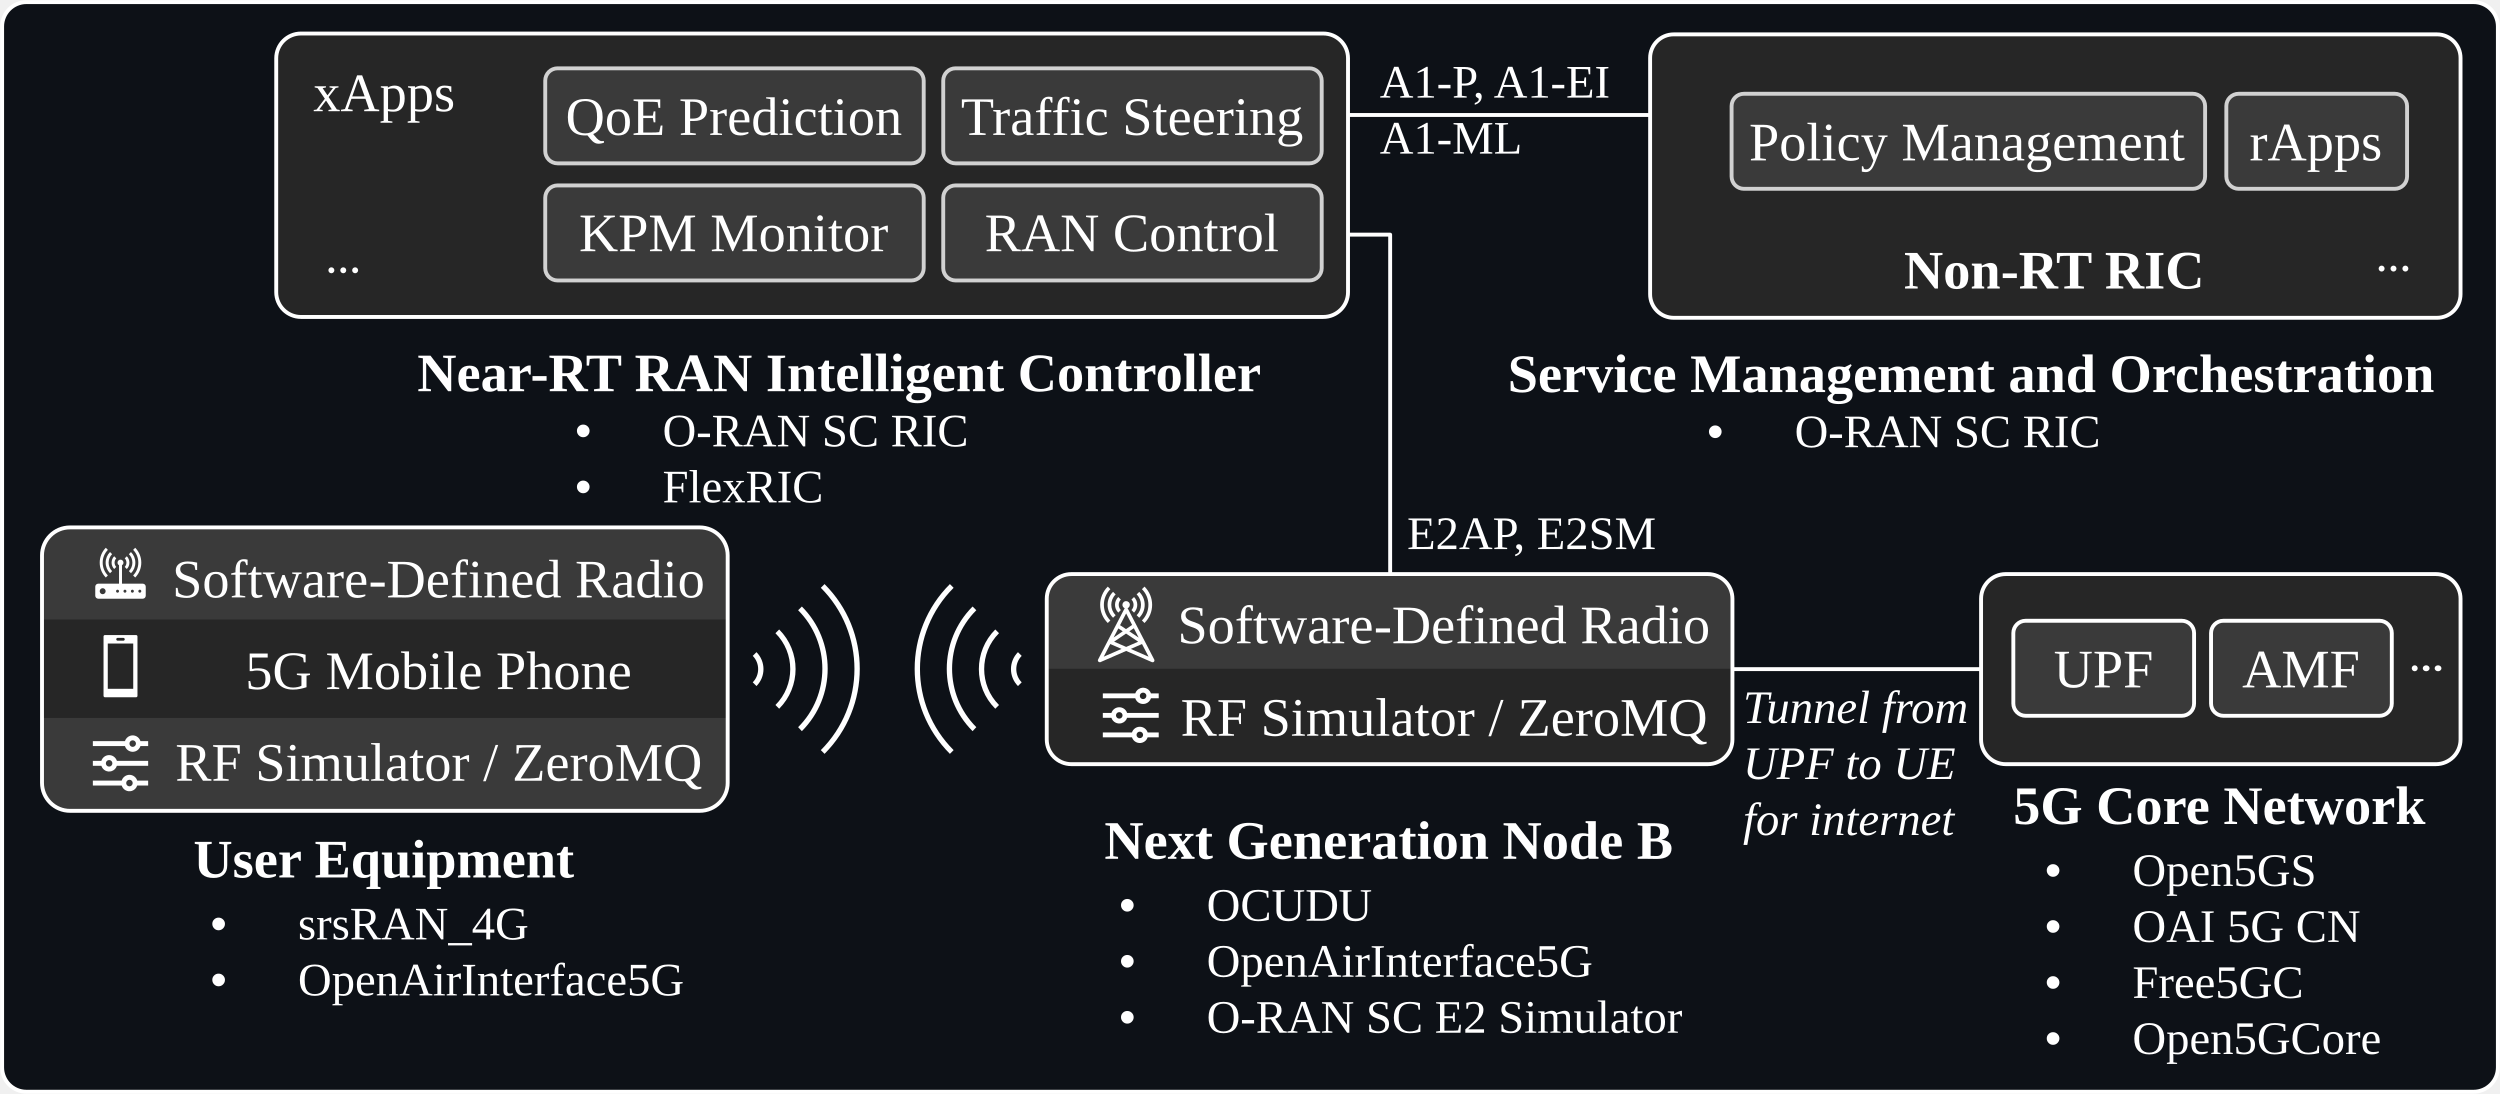
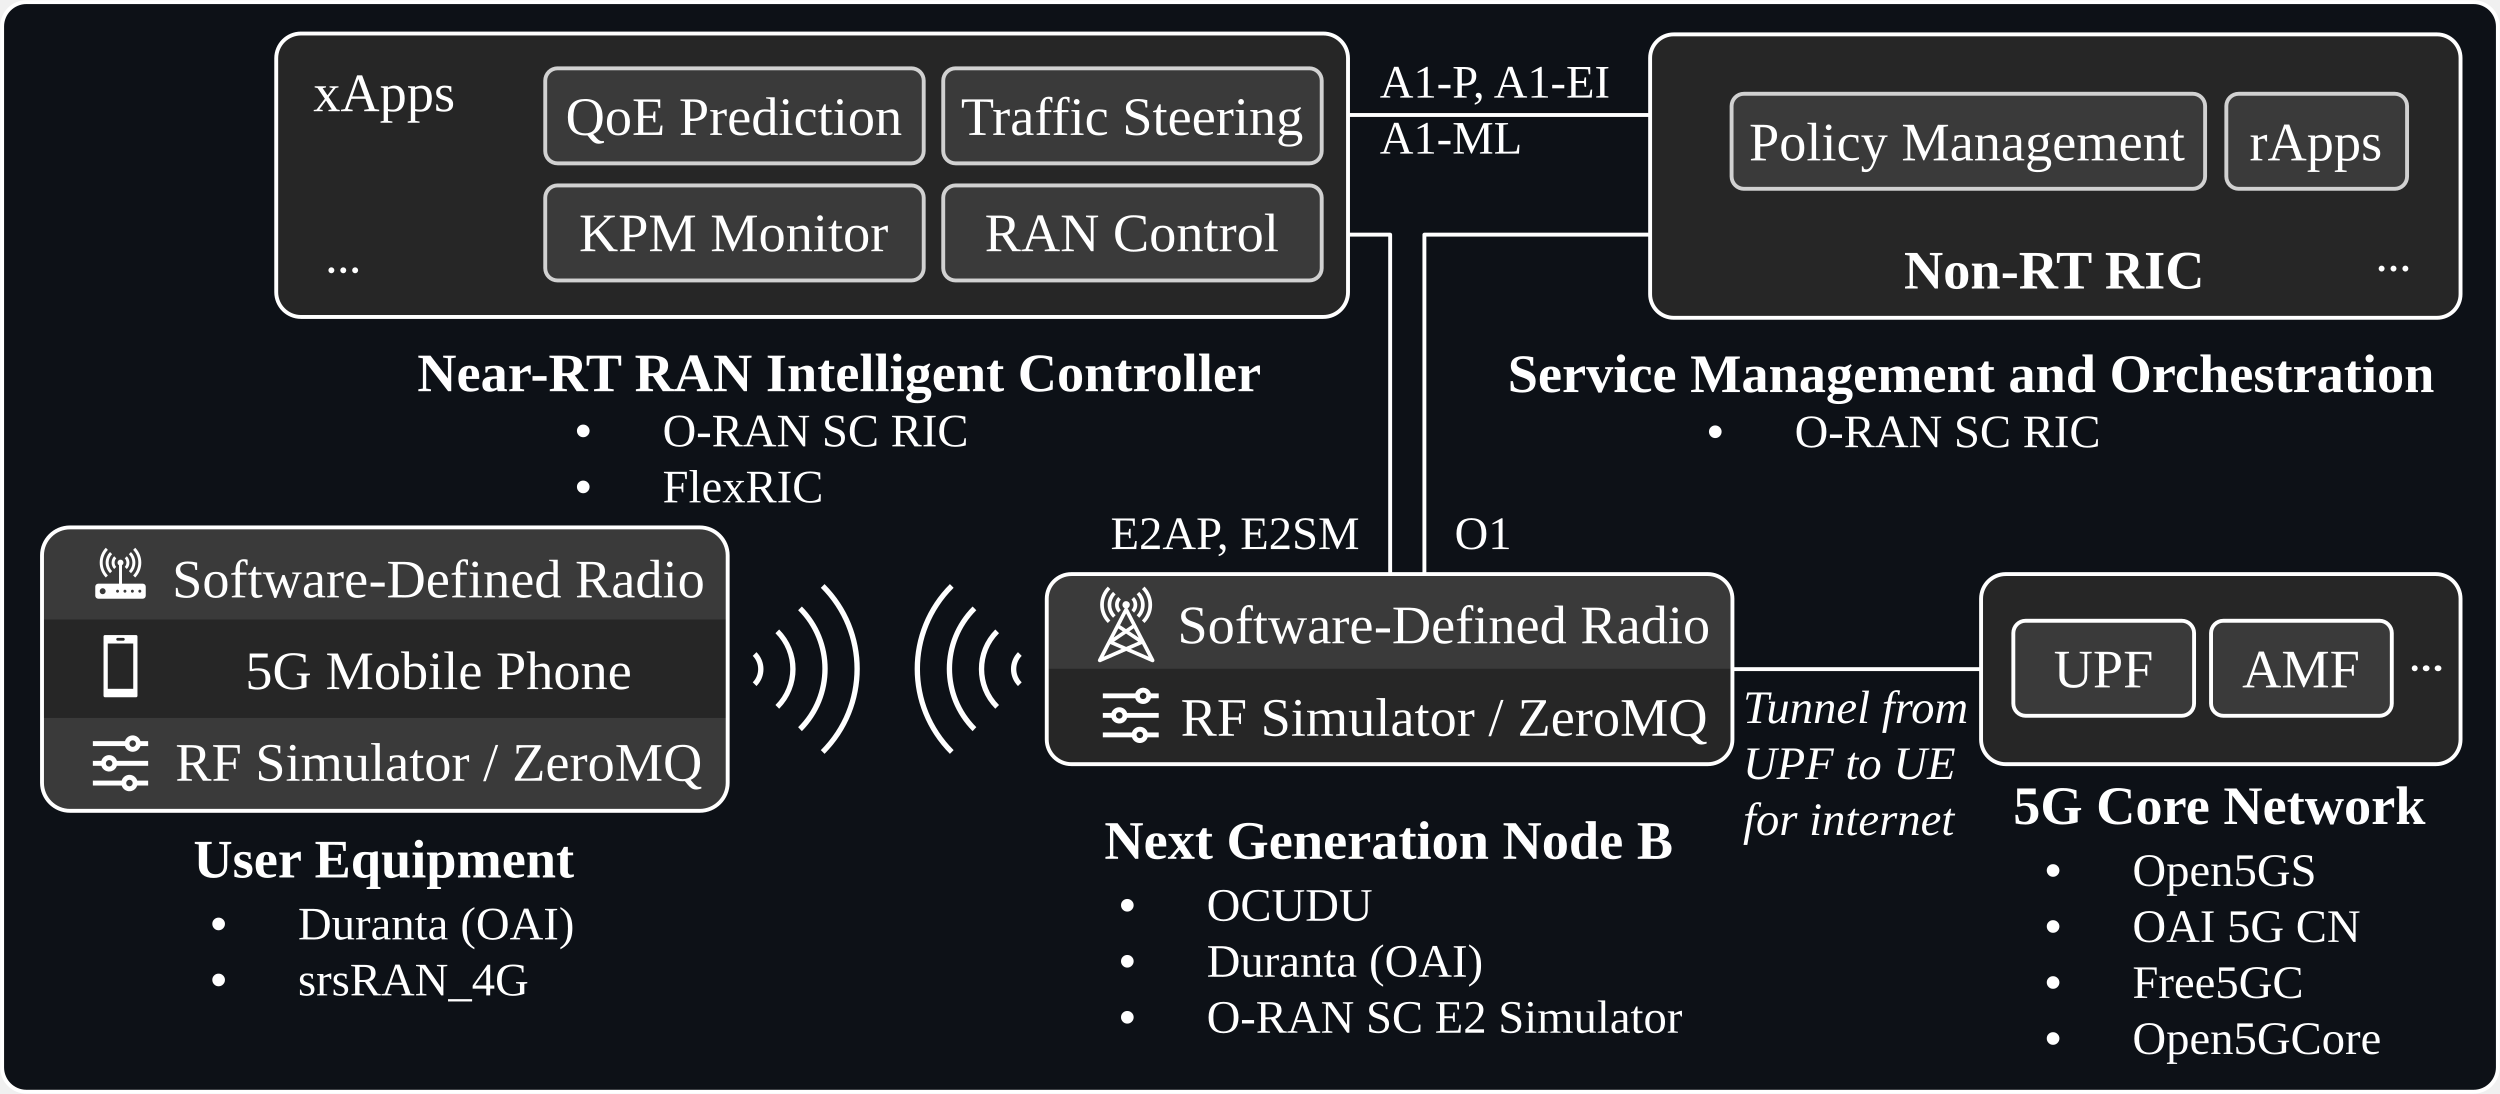
<svg xmlns="http://www.w3.org/2000/svg" width="2946" height="1289" xml:space="preserve" overflow="hidden">
  <g transform="translate(-723 -591)">
    <path d="M725 621.657C725 605.83 737.83 593 753.657 593L3637.34 593C3653.17 593 3666 605.83 3666 621.657L3666 1848.34C3666 1864.17 3653.17 1877 3637.34 1877L753.657 1877C737.83 1877 725 1864.17 725 1848.34Z" fill="#0D1117" fill-rule="evenodd" />
    <path d="M2667.5 659.296C2667.5 643.945 2679.94 631.5 2695.3 631.5L3594.7 631.5C3610.06 631.5 3622.5 643.945 3622.5 659.296L3622.5 937.704C3622.5 953.055 3610.06 965.5 3594.7 965.5L2695.3 965.5C2679.94 965.5 2667.5 953.055 2667.5 937.704Z" stroke="#FFFFFF" stroke-width="4.583" stroke-miterlimit="8" fill="#262626" fill-rule="evenodd" />
    <text fill="#FFFFFF" font-family="Times New Roman,Times New Roman_MSFontService,sans-serif" font-weight="700" font-size="64" transform="matrix(1 0 0 1 2966.67 931)">Non</text>
    <text fill="#FFFFFF" font-family="Times New Roman,Times New Roman_MSFontService,sans-serif" font-weight="700" font-size="64" transform="matrix(1 0 0 1 3080.68 931)">-</text>
    <text fill="#FFFFFF" font-family="Times New Roman,Times New Roman_MSFontService,sans-serif" font-weight="700" font-size="64" transform="matrix(1 0 0 1 3101.88 931)">RT RIC</text>
    <path d="M725.5 622.158C725.5 606.331 738.331 593.5 754.158 593.5L3637.84 593.5C3653.67 593.5 3666.5 606.331 3666.5 622.158L3666.5 1848.84C3666.5 1864.67 3653.67 1877.5 3637.84 1877.5L754.158 1877.5C738.331 1877.5 725.5 1864.67 725.5 1848.84Z" stroke="#FFFFFF" stroke-width="4.583" stroke-miterlimit="8" fill="none" fill-rule="evenodd" />
    <text fill="#FFFFFF" font-family="Times New Roman,Times New Roman_MSFontService,sans-serif" font-weight="700" font-size="64" transform="matrix(1 0 0 1 950.914 1625)">User Equipment</text>
    <path d="M772 1243.62C772 1226.16 786.155 1212 803.617 1212L1548.38 1212C1565.84 1212 1580 1226.16 1580 1243.62L1580 1514.38C1580 1531.84 1565.84 1546 1548.38 1546L803.617 1546C786.155 1546 772 1531.84 772 1514.38Z" fill="#3A3A3A" fill-rule="evenodd" />
    <rect x="772" y="1321" width="808" height="116" fill="#262626" />
    <path d="M772.5 1245.5C772.5 1227.27 787.273 1212.5 805.496 1212.5L1547.5 1212.5C1565.73 1212.5 1580.5 1227.27 1580.5 1245.5L1580.5 1513.5C1580.5 1531.73 1565.73 1546.5 1547.5 1546.5L805.496 1546.5C787.273 1546.5 772.5 1531.73 772.5 1513.5Z" stroke="#FFFFFF" stroke-width="4.583" stroke-miterlimit="8" fill="none" fill-rule="evenodd" />
    <text fill="#FFFFFF" font-family="Times New Roman,Times New Roman_MSFontService,sans-serif" font-weight="400" font-size="64" transform="matrix(1 0 0 1 929.584 1511)">RF Simulator / </text>
    <text fill="#FFFFFF" font-family="Times New Roman,Times New Roman_MSFontService,sans-serif" font-weight="400" font-size="64" transform="matrix(1 0 0 1 1326.62 1511)">ZeroMQ</text>
    <text fill="#FFFFFF" font-family="Times New Roman,Times New Roman_MSFontService,sans-serif" font-weight="400" font-size="64" transform="matrix(1 0 0 1 1012.08 1403)">5G </text>
    <text fill="#FFFFFF" font-family="Times New Roman,Times New Roman_MSFontService,sans-serif" font-weight="400" font-size="64" transform="matrix(1 0 0 1 1106.62 1403)">Mobile Phone</text>
    <text fill="#FFFFFF" font-family="Times New Roman,Times New Roman_MSFontService,sans-serif" font-weight="400" font-size="64" transform="matrix(1 0 0 1 925.86 1295)">Software</text>
    <text fill="#FFFFFF" font-family="Times New Roman,Times New Roman_MSFontService,sans-serif" font-weight="400" font-size="64" transform="matrix(1 0 0 1 1157.32 1295)">-</text>
    <text fill="#FFFFFF" font-family="Times New Roman,Times New Roman_MSFontService,sans-serif" font-weight="400" font-size="64" transform="matrix(1 0 0 1 1178.52 1295)">Defined Radio</text>
    <g>
      <g>
        <g>
          <path d="M55 66.666 25 66.666 25 13.333 55 13.333 55 66.666ZM36.666 6.667 43.333 6.667C44.25 6.667 45 7.417 45 8.333 45 9.25 44.25 10 43.333 10L36.666 10C35.75 10 35 9.25 35 8.333 35 7.417 35.75 6.667 36.666 6.667ZM58.333 3.333 21.667 3.333C20.75 3.333 20 4.083 20 5L20 75C20 75.916 20.75 76.666 21.667 76.666L58.333 76.666C59.25 76.666 60 75.916 60 75L60 5C60 4.083 59.25 3.333 58.333 3.333Z" fill="#FFFFFF" transform="matrix(1 0 0 1 825 1336)" />
        </g>
      </g>
    </g>
    <g>
      <g>
        <g>
          <path d="M69.516 20.125C67.928 15.076 62.547 12.271 57.499 13.86 54.512 14.799 52.173 17.139 51.233 20.125L13.417 20.125 13.417 25.875 51.233 25.875C52.822 30.924 58.202 33.729 63.251 32.14 66.237 31.201 68.577 28.861 69.516 25.875L78.583 25.875 78.583 20.125ZM60.375 26.833C58.258 26.833 56.541 25.117 56.541 23 56.541 20.883 58.258 19.167 60.375 19.167 62.492 19.167 64.208 20.883 64.208 23 64.208 25.117 62.492 26.833 60.375 26.833Z" fill="#FFFFFF" transform="matrix(1 0 0 1.01087 819 1444)" />
          <path d="M56.541 59.416C52.358 59.422 48.66 62.136 47.4 66.125L13.417 66.125 13.417 71.875 47.4 71.875C48.988 76.924 54.369 79.729 59.418 78.14 62.404 77.201 64.743 74.861 65.683 71.875L78.583 71.875 78.583 66.125 65.683 66.125C64.423 62.136 60.725 59.422 56.541 59.416ZM56.541 72.833C54.425 72.833 52.708 71.117 52.708 69 52.708 66.883 54.425 65.166 56.541 65.166 58.659 65.166 60.375 66.883 60.375 69 60.375 71.117 58.659 72.833 56.541 72.833Z" fill="#FFFFFF" transform="matrix(1 0 0 1.01087 819 1444)" />
          <path d="M32.583 36.417C28.4 36.422 24.702 39.136 23.442 43.125L13.417 43.125 13.417 48.875 23.442 48.875C25.03 53.924 30.411 56.729 35.459 55.14 38.446 54.201 40.785 51.861 41.725 48.875L78.583 48.875 78.583 43.125 41.725 43.125C40.465 39.136 36.767 36.422 32.583 36.417ZM32.583 49.833C30.466 49.833 28.75 48.117 28.75 46 28.75 43.883 30.466 42.167 32.583 42.167 34.7 42.167 36.417 43.883 36.417 46 36.417 48.117 34.7 49.833 32.583 49.833Z" fill="#FFFFFF" transform="matrix(1 0 0 1.01087 819 1444)" />
        </g>
      </g>
    </g>
    <g>
      <g>
        <g>
          <path d="M34.563 37.1 37.013 34.65C35.788 33.338 35 31.588 35 29.663 35 27.738 35.788 25.988 37.013 24.675L34.563 22.225C32.638 24.15 31.5 26.775 31.5 29.663 31.5 32.55 32.638 35.175 34.563 37.1Z" fill="#FFFFFF" transform="matrix(1 0 0 1.0119 823 1224)" />
          <path d="M29.663 42 32.113 39.55C29.575 37.013 28 33.513 28 29.663 28 25.813 29.575 22.313 32.113 19.775L29.663 17.325C26.425 20.475 24.5 24.85 24.5 29.663 24.5 34.475 26.425 38.85 29.663 42Z" fill="#FFFFFF" transform="matrix(1 0 0 1.0119 823 1224)" />
          <path d="M27.125 44.538C23.363 40.775 21 35.525 21 29.663 21 23.8 23.363 18.638 27.125 14.787L24.675 12.338C20.213 16.8 17.5 22.925 17.5 29.663 17.5 36.4 20.213 42.525 24.675 46.988L27.125 44.538Z" fill="#FFFFFF" transform="matrix(1 0 0 1.0119 823 1224)" />
          <path d="M49.438 37.1C51.363 35.175 52.5 32.55 52.5 29.663 52.5 26.775 51.363 24.15 49.438 22.225L46.988 24.675C48.213 25.9 49 27.65 49 29.663 49 31.675 48.213 33.338 46.988 34.65L49.438 37.1Z" fill="#FFFFFF" transform="matrix(1 0 0 1.0119 823 1224)" />
          <path d="M51.888 39.55 54.338 42C57.575 38.85 59.5 34.475 59.5 29.663 59.5 24.85 57.575 20.475 54.338 17.325L51.888 19.775C54.425 22.313 56 25.813 56 29.663 56 33.513 54.425 37.013 51.888 39.55Z" fill="#FFFFFF" transform="matrix(1 0 0 1.0119 823 1224)" />
          <path d="M56.875 44.538 59.325 46.988C63.788 42.525 66.5 36.4 66.5 29.663 66.5 22.925 63.788 16.8 59.325 12.338L56.875 14.787C60.638 18.55 63 23.8 63 29.663 63 35.525 60.638 40.688 56.875 44.538Z" fill="#FFFFFF" transform="matrix(1 0 0 1.0119 823 1224)" />
          <path d="M64.75 64.663C63.788 64.663 63 63.875 63 62.913 63 61.95 63.788 61.163 64.75 61.163 65.713 61.163 66.5 61.95 66.5 62.913 66.5 63.875 65.713 64.663 64.75 64.663ZM56 64.663C55.038 64.663 54.25 63.875 54.25 62.913 54.25 61.95 55.038 61.163 56 61.163 56.963 61.163 57.75 61.95 57.75 62.913 57.75 63.875 56.963 64.663 56 64.663ZM47.25 64.663C46.288 64.663 45.5 63.875 45.5 62.913 45.5 61.95 46.288 61.163 47.25 61.163 48.213 61.163 49 61.95 49 62.913 49 63.875 48.213 64.663 47.25 64.663ZM38.5 64.663C37.538 64.663 36.75 63.875 36.75 62.913 36.75 61.95 37.538 61.163 38.5 61.163 39.463 61.163 40.25 61.95 40.25 62.913 40.25 63.875 39.463 64.663 38.5 64.663ZM21 66.413C19.075 66.413 17.5 64.838 17.5 62.913 17.5 60.988 19.075 59.413 21 59.413 22.925 59.413 24.5 60.988 24.5 62.913 24.5 64.838 22.925 66.413 21 66.413ZM68.25 54.163 43.75 54.163 43.75 32.638C44.8 32.025 45.5 30.888 45.5 29.663 45.5 27.738 43.925 26.163 42 26.163 40.075 26.163 38.5 27.738 38.5 29.663 38.5 30.975 39.2 32.113 40.25 32.638L40.25 54.163 15.75 54.163C13.825 54.163 12.25 55.738 12.25 57.663L12.25 68.163C12.25 70.088 13.825 71.663 15.75 71.663L68.25 71.663C70.175 71.663 71.75 70.088 71.75 68.163L71.75 57.663C71.75 55.738 70.175 54.163 68.25 54.163Z" fill="#FFFFFF" transform="matrix(1 0 0 1.0119 823 1224)" />
        </g>
      </g>
    </g>
    <g>
      <g>
        <g>
          <path d="M55.681 132.754C108.531 79.904 194.098 79.904 246.948 132.754L251.352 128.35C195.985 72.983 106.329 72.983 51.277 128.35L55.681 132.754Z" fill="#FFFFFF" transform="matrix(6.12324e-17 1 -1 6.12323e-17 1823 1228)" />
          <path d="M224.612 155.089C184.031 114.508 118.283 114.508 77.702 155.089L82.106 159.494C120.171 121.429 181.829 121.429 219.894 159.494L224.612 155.089Z" fill="#FFFFFF" transform="matrix(6.12324e-17 1 -1 6.12323e-17 1823 1228)" />
          <path d="M109.16 186.233C132.439 162.954 170.504 162.954 193.783 186.233L198.187 181.829C172.392 156.033 130.552 156.033 104.756 181.829L109.16 186.233Z" fill="#FFFFFF" transform="matrix(6.12324e-17 1 -1 6.12323e-17 1823 1228)" />
          <path d="M135.9 212.973C144.394 204.479 158.55 204.479 167.044 212.973L171.448 208.569C160.437 197.558 142.506 197.558 131.496 208.569L135.9 212.973Z" fill="#FFFFFF" transform="matrix(6.12324e-17 1 -1 6.12323e-17 1823 1228)" />
        </g>
      </g>
    </g>
    <text fill="#FFFFFF" font-family="Arial,Arial_MSFontService,sans-serif" font-weight="400" font-size="55" transform="matrix(1 0 0 1 971.009 1698)">•</text>
-     <text fill="#FFFFFF" font-family="Times New Roman,Times New Roman_MSFontService,sans-serif" font-weight="400" font-size="55" transform="matrix(1 0 0 1 1074.13 1698)">srsRAN_4G</text>
+     <text fill="#FFFFFF" font-family="Times New Roman,Times New Roman_MSFontService,sans-serif" font-weight="400" font-size="55" transform="matrix(1 0 0 1 1074.13 1698)">Duranta</text>
+     <text fill="#FFFFFF" font-family="Times New Roman,Times New Roman_MSFontService,sans-serif" font-weight="400" font-size="55" transform="matrix(1 0 0 1 1265.49 1698)">(OAI)</text>
    <text fill="#FFFFFF" font-family="Arial,Arial_MSFontService,sans-serif" font-weight="400" font-size="55" transform="matrix(1 0 0 1 971.009 1764)">•</text>
-     <text fill="#FFFFFF" font-family="Times New Roman,Times New Roman_MSFontService,sans-serif" font-weight="400" font-size="55" transform="matrix(1 0 0 1 1074.13 1764)">OpenAirInterface5G</text>
+     <text fill="#FFFFFF" font-family="Times New Roman,Times New Roman_MSFontService,sans-serif" font-weight="400" font-size="55" transform="matrix(1 0 0 1 1074.13 1764)">srsRAN_4G</text>
    <g>
      <g>
        <g>
          <path d="M55.681 132.754C108.531 79.904 194.098 79.904 246.948 132.754L251.352 128.35C195.986 72.983 106.329 72.983 51.277 128.35L55.681 132.754Z" fill="#FFFFFF" transform="matrix(1.83697e-16 1 1 -1.83697e-16 1714 1228)" />
          <path d="M224.613 155.09C184.031 114.508 118.283 114.508 77.702 155.09L82.106 159.494C120.171 121.429 181.829 121.429 219.894 159.494L224.613 155.09Z" fill="#FFFFFF" transform="matrix(1.83697e-16 1 1 -1.83697e-16 1714 1228)" />
          <path d="M109.16 186.233C132.44 162.954 170.504 162.954 193.783 186.233L198.188 181.829C172.392 156.033 130.552 156.033 104.756 181.829L109.16 186.233Z" fill="#FFFFFF" transform="matrix(1.83697e-16 1 1 -1.83697e-16 1714 1228)" />
          <path d="M135.9 212.973C144.394 204.479 158.55 204.479 167.044 212.973L171.448 208.569C160.438 197.558 142.506 197.558 131.496 208.569L135.9 212.973Z" fill="#FFFFFF" transform="matrix(1.83697e-16 1 1 -1.83697e-16 1714 1228)" />
        </g>
      </g>
    </g>
    <path d="M1956 1296.06C1956 1280.01 1969.01 1267 1985.06 1267L2734.94 1267C2750.99 1267 2764 1280.01 2764 1296.06L2764 1461.94C2764 1477.99 2750.99 1491 2734.94 1491L1985.06 1491C1969.01 1491 1956 1477.99 1956 1461.94Z" fill="#3A3A3A" fill-rule="evenodd" />
    <path d="M31.828 0 775.172 0C792.75-6.42139e-15 807 14.25 807 31.828L807 111 0 111 0 31.828C-6.42137e-15 14.25 14.25 0 31.828 0Z" fill="#262626" fill-rule="evenodd" transform="matrix(1 0 0 -1 1957 1490)" />
    <path d="M1956.5 1296.56C1956.5 1280.51 1969.51 1267.5 1985.56 1267.5L2735.44 1267.5C2751.49 1267.5 2764.5 1280.51 2764.5 1296.56L2764.5 1462.44C2764.5 1478.49 2751.49 1491.5 2735.44 1491.5L1985.56 1491.5C1969.51 1491.5 1956.5 1478.49 1956.5 1462.44Z" stroke="#FFFFFF" stroke-width="4.583" stroke-miterlimit="8" fill="none" fill-rule="evenodd" />
    <text fill="#FFFFFF" font-family="Times New Roman,Times New Roman_MSFontService,sans-serif" font-weight="400" font-size="64" transform="matrix(1 0 0 1 2110.51 1349)">Software</text>
    <text fill="#FFFFFF" font-family="Times New Roman,Times New Roman_MSFontService,sans-serif" font-weight="400" font-size="64" transform="matrix(1 0 0 1 2341.96 1349)">-</text>
    <text fill="#FFFFFF" font-family="Times New Roman,Times New Roman_MSFontService,sans-serif" font-weight="400" font-size="64" transform="matrix(1 0 0 1 2363.16 1349)">Defined Radio</text>
    <g>
      <g>
        <g>
          <path d="M43.333 37.917 46.367 34.883C43.043 31.438 43.043 25.979 46.367 22.533L43.333 19.5C38.277 24.598 38.277 32.819 43.333 37.917Z" fill="#FFFFFF" transform="matrix(1.00962 0 0 1 1997 1275)" />
          <path d="M37.267 43.983 40.3 40.95C33.539 34.232 33.504 23.305 40.222 16.544 40.248 16.518 40.274 16.492 40.3 16.467L37.267 13.433C28.831 21.75 28.734 35.331 37.051 43.767 37.122 43.84 37.194 43.912 37.267 43.983Z" fill="#FFFFFF" transform="matrix(1.00962 0 0 1 1997 1275)" />
          <path d="M34.125 47.125C24.012 36.93 24.012 20.487 34.125 10.292L31.092 7.258C19.245 19.104 19.244 38.31 31.09 50.156 31.09 50.157 31.091 50.158 31.092 50.158Z" fill="#FFFFFF" transform="matrix(1.00962 0 0 1 1997 1275)" />
          <path d="M61.75 37.917C66.806 32.819 66.806 24.598 61.75 19.5L58.717 22.533C60.337 24.178 61.233 26.4 61.208 28.708 61.212 31.012 60.319 33.227 58.717 34.883Z" fill="#FFFFFF" transform="matrix(1.00962 0 0 1 1997 1275)" />
          <path d="M64.783 40.95 67.817 43.983C76.253 35.666 76.35 22.085 68.033 13.649 67.961 13.577 67.889 13.505 67.817 13.433L64.783 16.467C71.544 23.185 71.579 34.111 64.861 40.872 64.835 40.898 64.809 40.924 64.783 40.95Z" fill="#FFFFFF" transform="matrix(1.00962 0 0 1 1997 1275)" />
          <path d="M70.958 47.125 73.992 50.158C85.838 38.313 85.839 19.107 73.994 7.261 73.993 7.26 73.993 7.259 73.992 7.258L70.958 10.292C81.071 20.487 81.071 36.93 70.958 47.125Z" fill="#FFFFFF" transform="matrix(1.00962 0 0 1 1997 1275)" />
          <path d="M85.584 93.936 85.584 93.936C85.55 93.744 85.488 93.557 85.399 93.383 85.399 93.383 85.399 93.383 85.399 93.319L54.524 33.193C54.43 33.017 54.31 32.856 54.167 32.717 56.385 31.819 57.456 29.293 56.559 27.075 55.661 24.856 53.135 23.785 50.917 24.683 48.698 25.58 47.627 28.106 48.525 30.325 48.965 31.413 49.828 32.276 50.917 32.717 50.801 32.844 50.703 32.986 50.624 33.139L19.749 93.264C19.749 93.264 19.749 93.264 19.749 93.329 19.66 93.503 19.598 93.689 19.565 93.882L19.565 93.882C19.538 94.061 19.538 94.244 19.565 94.424 19.565 94.424 19.565 94.51 19.565 94.553 19.595 94.729 19.645 94.9 19.717 95.063 19.717 95.063 19.717 95.063 19.717 95.063 19.717 95.063 19.825 95.214 19.868 95.301 19.934 95.41 20.007 95.515 20.085 95.615L20.085 95.615C20.14 95.662 20.198 95.705 20.258 95.745 20.352 95.834 20.453 95.914 20.562 95.984 20.646 96.028 20.733 96.067 20.822 96.103L21.147 96.222 21.428 96.222 21.667 96.417 21.818 96.417 21.959 96.417C22.158 96.398 22.352 96.347 22.533 96.265L52.563 83.059 82.55 96.233C82.822 96.357 83.118 96.419 83.417 96.417L83.417 96.417C83.596 96.414 83.775 96.388 83.948 96.341L84.099 96.341C84.237 96.289 84.371 96.227 84.5 96.157L84.598 96.092C84.739 96.002 84.87 95.897 84.988 95.778L84.988 95.778C85.072 95.672 85.148 95.559 85.215 95.442 85.262 95.372 85.306 95.3 85.345 95.225 85.345 95.225 85.345 95.225 85.345 95.225 85.418 95.059 85.469 94.884 85.497 94.705 85.497 94.705 85.497 94.629 85.497 94.586 85.565 94.376 85.594 94.156 85.584 93.936ZM67.167 67.34 56.225 59.941 61.501 56.333ZM52.542 38.87 59.508 52.423 52.379 57.33 45.879 52.997C45.738 52.898 45.585 52.818 45.424 52.758ZM43.463 56.539 48.544 59.973 37.917 67.264ZM26.379 89.819 34.028 74.913 47.168 80.687ZM38.502 72.15 52.401 62.584 66.571 72.172 52.563 78.325ZM75.335 88.335 57.948 80.698 71.067 74.934 78.704 89.808Z" fill="#FFFFFF" transform="matrix(1.00962 0 0 1 1997 1275)" />
        </g>
      </g>
    </g>
    <text fill="#FFFFFF" font-family="Times New Roman,Times New Roman_MSFontService,sans-serif" font-weight="400" font-size="64" transform="matrix(1 0 0 1 2114.23 1458)">RF Simulator / </text>
    <text fill="#FFFFFF" font-family="Times New Roman,Times New Roman_MSFontService,sans-serif" font-weight="400" font-size="64" transform="matrix(1 0 0 1 2511.26 1458)">ZeroMQ</text>
    <g>
      <g>
        <g>
          <path d="M69.516 20.125C67.928 15.076 62.547 12.271 57.499 13.86 54.512 14.799 52.173 17.139 51.233 20.125L13.417 20.125 13.417 25.875 51.233 25.875C52.822 30.924 58.202 33.729 63.251 32.14 66.237 31.201 68.577 28.861 69.516 25.875L78.583 25.875 78.583 20.125ZM60.375 26.833C58.258 26.833 56.541 25.117 56.541 23 56.541 20.883 58.258 19.167 60.375 19.167 62.492 19.167 64.208 20.883 64.208 23 64.208 25.117 62.492 26.833 60.375 26.833Z" fill="#FFFFFF" transform="matrix(1.01087 0 0 1 2009 1388)" />
          <path d="M56.541 59.416C52.358 59.422 48.66 62.136 47.4 66.125L13.417 66.125 13.417 71.875 47.4 71.875C48.988 76.924 54.369 79.729 59.418 78.14 62.404 77.201 64.743 74.861 65.683 71.875L78.583 71.875 78.583 66.125 65.683 66.125C64.423 62.136 60.725 59.422 56.541 59.416ZM56.541 72.833C54.425 72.833 52.708 71.117 52.708 69 52.708 66.883 54.425 65.166 56.541 65.166 58.659 65.166 60.375 66.883 60.375 69 60.375 71.117 58.659 72.833 56.541 72.833Z" fill="#FFFFFF" transform="matrix(1.01087 0 0 1 2009 1388)" />
          <path d="M32.583 36.417C28.4 36.422 24.702 39.136 23.442 43.125L13.417 43.125 13.417 48.875 23.442 48.875C25.03 53.924 30.411 56.729 35.459 55.14 38.446 54.201 40.785 51.861 41.725 48.875L78.583 48.875 78.583 43.125 41.725 43.125C40.465 39.136 36.767 36.422 32.583 36.417ZM32.583 49.833C30.466 49.833 28.75 48.117 28.75 46 28.75 43.883 30.466 42.167 32.583 42.167 34.7 42.167 36.417 43.883 36.417 46 36.417 48.117 34.7 49.833 32.583 49.833Z" fill="#FFFFFF" transform="matrix(1.01087 0 0 1 2009 1388)" />
        </g>
      </g>
    </g>
    <path d="M0 0 398.877 0 398.877 59.656" stroke="#FFFFFF" stroke-width="4.583" stroke-linejoin="round" stroke-miterlimit="10" fill="none" fill-rule="evenodd" transform="matrix(-1.83697e-16 -1 -1 1.83697e-16 2361.16 1266.38)" />
    <path d="M1048.5 659.672C1048.5 643.561 1061.56 630.5 1077.67 630.5L2282.33 630.5C2298.44 630.5 2311.5 643.561 2311.5 659.672L2311.5 935.328C2311.5 951.439 2298.44 964.5 2282.33 964.5L1077.67 964.5C1061.56 964.5 1048.5 951.439 1048.5 935.328Z" stroke="#FFFFFF" stroke-width="4.583" stroke-miterlimit="8" fill="#262626" fill-rule="evenodd" />
    <text fill="#FFFFFF" font-family="Times New Roman,Times New Roman_MSFontService,sans-serif" font-weight="700" font-size="64" transform="matrix(1 0 0 1 1214.73 1052)">Near</text>
    <text fill="#FFFFFF" font-family="Times New Roman,Times New Roman_MSFontService,sans-serif" font-weight="700" font-size="64" transform="matrix(1 0 0 1 1348.13 1052)">-</text>
    <text fill="#FFFFFF" font-family="Times New Roman,Times New Roman_MSFontService,sans-serif" font-weight="700" font-size="64" transform="matrix(1 0 0 1 1369.33 1052)">RT RAN Intelligent Controller</text>
    <text fill="#FFFFFF" font-family="Arial,Arial_MSFontService,sans-serif" font-weight="400" font-size="55" transform="matrix(1 0 0 1 1400.68 1117)">•</text>
    <text fill="#FFFFFF" font-family="Times New Roman,Times New Roman_MSFontService,sans-serif" font-weight="400" font-size="55" transform="matrix(1 0 0 1 1503.8 1117)">O</text>
    <text fill="#FFFFFF" font-family="Times New Roman,Times New Roman_MSFontService,sans-serif" font-weight="400" font-size="55" transform="matrix(1 0 0 1 1543.34 1117)">-</text>
    <text fill="#FFFFFF" font-family="Times New Roman,Times New Roman_MSFontService,sans-serif" font-weight="400" font-size="55" transform="matrix(1 0 0 1 1561.67 1117)">RAN SC RIC</text>
    <text fill="#FFFFFF" font-family="Arial,Arial_MSFontService,sans-serif" font-weight="400" font-size="55" transform="matrix(1 0 0 1 1400.68 1183)">•</text>
    <text fill="#FFFFFF" font-family="Times New Roman,Times New Roman_MSFontService,sans-serif" font-weight="400" font-size="55" transform="matrix(1 0 0 1 1503.8 1183)">FlexRIC</text>
    <path d="M2311.5 726.5 2666.97 726.5" stroke="#FFFFFF" stroke-width="4.583" stroke-miterlimit="8" fill="none" fill-rule="evenodd" />
    <path d="M1365.5 824.031C1365.5 816.006 1372.01 809.5 1380.03 809.5L1796.97 809.5C1804.99 809.5 1811.5 816.006 1811.5 824.031L1811.5 906.969C1811.5 914.994 1804.99 921.5 1796.97 921.5L1380.03 921.5C1372.01 921.5 1365.5 914.994 1365.5 906.969Z" stroke="#D1D1D1" stroke-width="4.583" stroke-miterlimit="8" fill="#3A3A3A" fill-rule="evenodd" />
    <text fill="#FFFFFF" font-family="Times New Roman,Times New Roman_MSFontService,sans-serif" font-weight="400" font-size="64" transform="matrix(1 0 0 1 1405.28 887)">KPM Monitor</text>
    <path d="M1834.5 686.031C1834.5 678.006 1841.01 671.5 1849.03 671.5L2265.97 671.5C2273.99 671.5 2280.5 678.006 2280.5 686.031L2280.5 768.969C2280.5 776.994 2273.99 783.5 2265.97 783.5L1849.03 783.5C1841.01 783.5 1834.5 776.994 1834.5 768.969Z" stroke="#D1D1D1" stroke-width="4.583" stroke-miterlimit="8" fill="#3A3A3A" fill-rule="evenodd" />
    <text fill="#FFFFFF" font-family="Times New Roman,Times New Roman_MSFontService,sans-serif" font-weight="400" font-size="64" transform="matrix(1 0 0 1 1855.3 750)">Traffic Steering</text>
    <path d="M1365.5 686.031C1365.5 678.006 1372.01 671.5 1380.03 671.5L1796.97 671.5C1804.99 671.5 1811.5 678.006 1811.5 686.031L1811.5 768.969C1811.5 776.994 1804.99 783.5 1796.97 783.5L1380.03 783.5C1372.01 783.5 1365.5 776.994 1365.5 768.969Z" stroke="#D1D1D1" stroke-width="4.583" stroke-miterlimit="8" fill="#3A3A3A" fill-rule="evenodd" />
    <text fill="#FFFFFF" font-family="Times New Roman,Times New Roman_MSFontService,sans-serif" font-weight="400" font-size="64" transform="matrix(1 0 0 1 1389.53 750)">QoE</text>
    <text fill="#FFFFFF" font-family="Times New Roman,Times New Roman_MSFontService,sans-serif" font-weight="400" font-size="64" transform="matrix(1 0 0 1 1523.02 750)">Prediction</text>
    <path d="M1834.5 824.031C1834.5 816.006 1841.01 809.5 1849.03 809.5L2265.97 809.5C2273.99 809.5 2280.5 816.006 2280.5 824.031L2280.5 906.969C2280.5 914.994 2273.99 921.5 2265.97 921.5L1849.03 921.5C1841.01 921.5 1834.5 914.994 1834.5 906.969Z" stroke="#D1D1D1" stroke-width="4.583" stroke-miterlimit="8" fill="#3A3A3A" fill-rule="evenodd" />
    <text fill="#FFFFFF" font-family="Times New Roman,Times New Roman_MSFontService,sans-serif" font-weight="400" font-size="64" transform="matrix(1 0 0 1 1883.38 887)">RAN Control</text>
    <path d="M3346.5 716.031C3346.5 708.006 3353.01 701.5 3361.03 701.5L3544.97 701.5C3552.99 701.5 3559.5 708.006 3559.5 716.031L3559.5 798.969C3559.5 806.995 3552.99 813.5 3544.97 813.5L3361.03 813.5C3353.01 813.5 3346.5 806.995 3346.5 798.969Z" stroke="#D1D1D1" stroke-width="4.583" stroke-miterlimit="8" fill="#3A3A3A" fill-rule="evenodd" />
    <text fill="#FFFFFF" font-family="Times New Roman,Times New Roman_MSFontService,sans-serif" font-weight="400" font-size="64" transform="matrix(1 0 0 1 3373.75 780)">rApps</text>
    <path d="M2763.5 716.031C2763.5 708.006 2770.01 701.5 2778.03 701.5L3306.97 701.5C3314.99 701.5 3321.5 708.006 3321.5 716.031L3321.5 798.969C3321.5 806.994 3314.99 813.5 3306.97 813.5L2778.03 813.5C2770.01 813.5 2763.5 806.994 2763.5 798.969Z" stroke="#D1D1D1" stroke-width="4.583" stroke-miterlimit="8" fill="#3A3A3A" fill-rule="evenodd" />
    <text fill="#FFFFFF" font-family="Times New Roman,Times New Roman_MSFontService,sans-serif" font-weight="400" font-size="64" transform="matrix(1 0 0 1 2784.03 780)">Policy Management</text>
    <text fill="#FFFFFF" font-family="Times New Roman,Times New Roman_MSFontService,sans-serif" font-weight="400" font-size="64" transform="matrix(1 0 0 1 1092.15 722)">xApps</text>
    <path d="M0 3.5C-8.91223e-16 1.567 1.567 0 3.5 0 5.433 -8.91177e-16 7 1.567 7 3.5 7 5.433 5.433 7 3.5 7 1.567 7-1.33683e-15 5.433 0 3.5Z" fill="#FFFFFF" fill-rule="evenodd" transform="matrix(1 0 0 -1 3526 911)" />
    <path d="M0 3.5C-8.91223e-16 1.567 1.567 0 3.5 0 5.433 -8.91177e-16 7 1.567 7 3.5 7 5.433 5.433 7 3.5 7 1.567 7-1.33683e-15 5.433 0 3.5Z" fill="#FFFFFF" fill-rule="evenodd" transform="matrix(1 0 0 -1 3540 911)" />
    <path d="M0 3.5C-8.91177e-16 1.567 1.567 0 3.5 0 5.433 -8.91177e-16 7 1.567 7 3.5 7 5.433 5.433 7 3.5 7 1.567 7-1.33677e-15 5.433 0 3.5Z" fill="#FFFFFF" fill-rule="evenodd" transform="matrix(1 0 0 -1 3554 911)" />
    <path d="M0 3.5C-8.91177e-16 1.567 1.567 0 3.5 0 5.433 -8.91177e-16 7 1.567 7 3.5 7 5.433 5.433 7 3.5 7 1.567 7-1.33677e-15 5.433 0 3.5Z" fill="#FFFFFF" fill-rule="evenodd" transform="matrix(1 0 0 -1 1110 913)" />
    <path d="M0 3.5C-8.91177e-16 1.567 1.567 0 3.5 0 5.433 -8.91177e-16 7 1.567 7 3.5 7 5.433 5.433 7 3.5 7 1.567 7-1.33677e-15 5.433 0 3.5Z" fill="#FFFFFF" fill-rule="evenodd" transform="matrix(1 0 0 -1 1124 913)" />
    <path d="M0 3.5C-8.91177e-16 1.567 1.567 0 3.5 0 5.433 -8.91177e-16 7 1.567 7 3.5 7 5.433 5.433 7 3.5 7 1.567 7-1.33677e-15 5.433 0 3.5Z" fill="#FFFFFF" fill-rule="evenodd" transform="matrix(1 0 0 -1 1138 913)" />
    <text fill="#FFFFFF" font-family="Times New Roman,Times New Roman_MSFontService,sans-serif" font-style="italic" font-weight="400" font-size="55" transform="matrix(1 0 0 1 2776.94 1443)">Tunnel from </text>
    <text fill="#FFFFFF" font-family="Times New Roman,Times New Roman_MSFontService,sans-serif" font-style="italic" font-weight="400" font-size="55" transform="matrix(1 0 0 1 2776.94 1509)">UPF to UE</text>
    <text fill="#FFFFFF" font-family="Times New Roman,Times New Roman_MSFontService,sans-serif" font-style="italic" font-weight="400" font-size="55" transform="matrix(1 0 0 1 2776.94 1575)">for internet</text>
    <path d="M3057 1296.06C3057 1280.01 3070.01 1267 3086.06 1267L3592.94 1267C3608.99 1267 3622 1280.01 3622 1296.06L3622 1461.94C3622 1477.99 3608.99 1491 3592.94 1491L3086.06 1491C3070.01 1491 3057 1477.99 3057 1461.94Z" fill="#262626" fill-rule="evenodd" />
    <path d="M2764.5 1379.5 3057.07 1379.5" stroke="#FFFFFF" stroke-width="4.583" stroke-miterlimit="8" fill="none" fill-rule="evenodd" />
    <path d="M3057.5 1296.56C3057.5 1280.51 3070.51 1267.5 3086.56 1267.5L3593.44 1267.5C3609.49 1267.5 3622.5 1280.51 3622.5 1296.56L3622.5 1462.44C3622.5 1478.49 3609.49 1491.5 3593.44 1491.5L3086.56 1491.5C3070.51 1491.5 3057.5 1478.49 3057.5 1462.44Z" stroke="#FFFFFF" stroke-width="4.583" stroke-miterlimit="8" fill="none" fill-rule="evenodd" />
    <path d="M0 3.5C-8.91177e-16 1.567 1.567 0 3.5 0 5.433 -8.91177e-16 7 1.567 7 3.5 7 5.433 5.433 7 3.5 7 1.567 7-1.33677e-15 5.433 0 3.5Z" fill="#FFFFFF" fill-rule="evenodd" transform="matrix(1 0 0 -1 3565 1382)" />
    <path d="M0 3.5C-1.01849e-15 1.567 1.791 0 4 0 6.209 -8.91177e-16 8 1.567 8 3.5 8 5.433 6.209 7 4 7 1.791 7-1.52774e-15 5.433 0 3.5Z" fill="#FFFFFF" fill-rule="evenodd" transform="matrix(1 0 0 -1 3578 1382)" />
    <path d="M0 3.5C-1.01854e-15 1.567 1.791 0 4 0 6.209 -8.91177e-16 8 1.567 8 3.5 8 5.433 6.209 7 4 7 1.791 7-1.52781e-15 5.433 0 3.5Z" fill="#FFFFFF" fill-rule="evenodd" transform="matrix(1 0 0 -1 3592 1382)" />
    <path d="M3095.5 1337.03C3095.5 1329.01 3102.01 1322.5 3110.03 1322.5L3293.97 1322.5C3301.99 1322.5 3308.5 1329.01 3308.5 1337.03L3308.5 1419.97C3308.5 1427.99 3301.99 1434.5 3293.97 1434.5L3110.03 1434.5C3102.01 1434.5 3095.5 1427.99 3095.5 1419.97Z" stroke="#FFFFFF" stroke-width="4.583" stroke-miterlimit="8" fill="#3A3A3A" fill-rule="evenodd" />
    <text fill="#FFFFFF" font-family="Times New Roman,Times New Roman_MSFontService,sans-serif" font-weight="400" font-size="64" transform="matrix(1 0 0 1 3143.07 1401)">UPF</text>
    <path d="M3328.5 1337.03C3328.5 1329.01 3335.01 1322.5 3343.03 1322.5L3526.97 1322.5C3534.99 1322.5 3541.5 1329.01 3541.5 1337.03L3541.5 1419.97C3541.5 1427.99 3534.99 1434.5 3526.97 1434.5L3343.03 1434.5C3335.01 1434.5 3328.5 1427.99 3328.5 1419.97Z" stroke="#FFFFFF" stroke-width="4.583" stroke-miterlimit="8" fill="#3A3A3A" fill-rule="evenodd" />
    <text fill="#FFFFFF" font-family="Times New Roman,Times New Roman_MSFontService,sans-serif" font-weight="400" font-size="64" transform="matrix(1 0 0 1 3365.13 1401)">AMF</text>
    <text fill="#FFFFFF" font-family="Times New Roman,Times New Roman_MSFontService,sans-serif" font-weight="400" font-size="55" transform="matrix(1 0 0 1 2348.9 706)">A1</text>
    <text fill="#FFFFFF" font-family="Times New Roman,Times New Roman_MSFontService,sans-serif" font-weight="400" font-size="55" transform="matrix(1 0 0 1 2415.93 706)">-</text>
    <text fill="#FFFFFF" font-family="Times New Roman,Times New Roman_MSFontService,sans-serif" font-weight="400" font-size="55" transform="matrix(1 0 0 1 2434.26 706)">P, A1</text>
    <text fill="#FFFFFF" font-family="Times New Roman,Times New Roman_MSFontService,sans-serif" font-weight="400" font-size="55" transform="matrix(1 0 0 1 2550.04 706)">-</text>
    <text fill="#FFFFFF" font-family="Times New Roman,Times New Roman_MSFontService,sans-serif" font-weight="400" font-size="55" transform="matrix(1 0 0 1 2568.37 706)">EI</text>
    <text fill="#FFFFFF" font-family="Times New Roman,Times New Roman_MSFontService,sans-serif" font-weight="400" font-size="55" transform="matrix(1 0 0 1 2348.9 772)">A1</text>
    <text fill="#FFFFFF" font-family="Times New Roman,Times New Roman_MSFontService,sans-serif" font-weight="400" font-size="55" transform="matrix(1 0 0 1 2415.93 772)">-</text>
    <text fill="#FFFFFF" font-family="Times New Roman,Times New Roman_MSFontService,sans-serif" font-weight="400" font-size="55" transform="matrix(1 0 0 1 2434.26 772)">ML</text>
-     <text fill="#FFFFFF" font-family="Times New Roman,Times New Roman_MSFontService,sans-serif" font-weight="400" font-size="55" transform="matrix(1 0 0 1 2381.12 1238)">E2AP, E2SM</text>
    <text fill="#FFFFFF" font-family="Times New Roman,Times New Roman_MSFontService,sans-serif" font-weight="700" font-size="64" transform="matrix(1 0 0 1 2499.7 1053)">Service Management and Orchestration</text>
    <text fill="#FFFFFF" font-family="Arial,Arial_MSFontService,sans-serif" font-weight="400" font-size="55" transform="matrix(1 0 0 1 2734.66 1118)">•</text>
    <text fill="#FFFFFF" font-family="Times New Roman,Times New Roman_MSFontService,sans-serif" font-weight="400" font-size="55" transform="matrix(1 0 0 1 2837.79 1118)">O</text>
    <text fill="#FFFFFF" font-family="Times New Roman,Times New Roman_MSFontService,sans-serif" font-weight="400" font-size="55" transform="matrix(1 0 0 1 2877.32 1118)">-</text>
    <text fill="#FFFFFF" font-family="Times New Roman,Times New Roman_MSFontService,sans-serif" font-weight="400" font-size="55" transform="matrix(1 0 0 1 2895.65 1118)">RAN SC RIC</text>
    <text fill="#FFFFFF" font-family="Times New Roman,Times New Roman_MSFontService,sans-serif" font-weight="700" font-size="64" transform="matrix(1 0 0 1 2024.4 1603)">Next Generation Node B</text>
    <text fill="#FFFFFF" font-family="Arial,Arial_MSFontService,sans-serif" font-weight="400" font-size="55" transform="matrix(1 0 0 1 2041.82 1676)">•</text>
-     <text fill="#FFFFFF" font-family="Times New Roman,Times New Roman_MSFontService,sans-serif" font-weight="400" font-size="55" transform="matrix(1 0 0 1 2144.95 1676)">OCUD</text>
-     <text fill="#FFFFFF" font-family="Times New Roman,Times New Roman_MSFontService,sans-serif" font-weight="400" font-size="55" transform="matrix(1 0 0 1 2300.21 1676)">U</text>
+     <text fill="#FFFFFF" font-family="Times New Roman,Times New Roman_MSFontService,sans-serif" font-weight="400" font-size="55" transform="matrix(1 0 0 1 2144.95 1676)">OCUDU</text>
    <text fill="#FFFFFF" font-family="Arial,Arial_MSFontService,sans-serif" font-weight="400" font-size="55" transform="matrix(1 0 0 1 2041.82 1742)">•</text>
-     <text fill="#FFFFFF" font-family="Times New Roman,Times New Roman_MSFontService,sans-serif" font-weight="400" font-size="55" transform="matrix(1 0 0 1 2144.95 1742)">OpenAirInterface5G</text>
+     <text fill="#FFFFFF" font-family="Times New Roman,Times New Roman_MSFontService,sans-serif" font-weight="400" font-size="55" transform="matrix(1 0 0 1 2144.95 1742)">Duranta</text>
+     <text fill="#FFFFFF" font-family="Times New Roman,Times New Roman_MSFontService,sans-serif" font-weight="400" font-size="55" transform="matrix(1 0 0 1 2336.3 1742)">(OAI)</text>
    <text fill="#FFFFFF" font-family="Arial,Arial_MSFontService,sans-serif" font-weight="400" font-size="55" transform="matrix(1 0 0 1 2041.82 1808)">•</text>
    <text fill="#FFFFFF" font-family="Times New Roman,Times New Roman_MSFontService,sans-serif" font-weight="400" font-size="55" transform="matrix(1 0 0 1 2144.95 1808)">O</text>
    <text fill="#FFFFFF" font-family="Times New Roman,Times New Roman_MSFontService,sans-serif" font-weight="400" font-size="55" transform="matrix(1 0 0 1 2184.48 1808)">-</text>
    <text fill="#FFFFFF" font-family="Times New Roman,Times New Roman_MSFontService,sans-serif" font-weight="400" font-size="55" transform="matrix(1 0 0 1 2202.81 1808)">RAN SC E2 Simulator</text>
    <text fill="#FFFFFF" font-family="Arial,Arial_MSFontService,sans-serif" font-weight="400" font-size="55" transform="matrix(1 0 0 1 3132.73 1635)">•</text>
    <text fill="#FFFFFF" font-family="Times New Roman,Times New Roman_MSFontService,sans-serif" font-weight="400" font-size="55" transform="matrix(1 0 0 1 3235.85 1635)">Open5GS</text>
    <text fill="#FFFFFF" font-family="Arial,Arial_MSFontService,sans-serif" font-weight="400" font-size="55" transform="matrix(1 0 0 1 3132.73 1701)">•</text>
    <text fill="#FFFFFF" font-family="Times New Roman,Times New Roman_MSFontService,sans-serif" font-weight="400" font-size="55" transform="matrix(1 0 0 1 3235.85 1701)">OAI 5G CN</text>
    <text fill="#FFFFFF" font-family="Arial,Arial_MSFontService,sans-serif" font-weight="400" font-size="55" transform="matrix(1 0 0 1 3132.73 1767)">•</text>
    <text fill="#FFFFFF" font-family="Times New Roman,Times New Roman_MSFontService,sans-serif" font-weight="400" font-size="55" transform="matrix(1 0 0 1 3235.85 1767)">Free5GC</text>
    <text fill="#FFFFFF" font-family="Arial,Arial_MSFontService,sans-serif" font-weight="400" font-size="55" transform="matrix(1 0 0 1 3132.73 1833)">•</text>
    <text fill="#FFFFFF" font-family="Times New Roman,Times New Roman_MSFontService,sans-serif" font-weight="400" font-size="55" transform="matrix(1 0 0 1 3235.85 1833)">Open5GCore</text>
    <text fill="#FFFFFF" font-family="Times New Roman,Times New Roman_MSFontService,sans-serif" font-weight="700" font-size="64" transform="matrix(1 0 0 1 3095.37 1562)">5G Core Network</text>
+     <text fill="#FFFFFF" font-family="Times New Roman,Times New Roman_MSFontService,sans-serif" font-weight="400" font-size="55" transform="matrix(1 0 0 1 2031.67 1238)">E2AP, E2SM</text>
+     <path d="M2401.5 1266.98 2401.5 867.5 2667.75 867.5" stroke="#FFFFFF" stroke-width="4.583" stroke-linejoin="round" stroke-miterlimit="10" fill="none" fill-rule="evenodd" />
+     <text fill="#FFFFFF" font-family="Times New Roman,Times New Roman_MSFontService,sans-serif" font-weight="400" font-size="55" transform="matrix(1 0 0 1 2437.06 1238)">O1</text>
  </g>
</svg>
